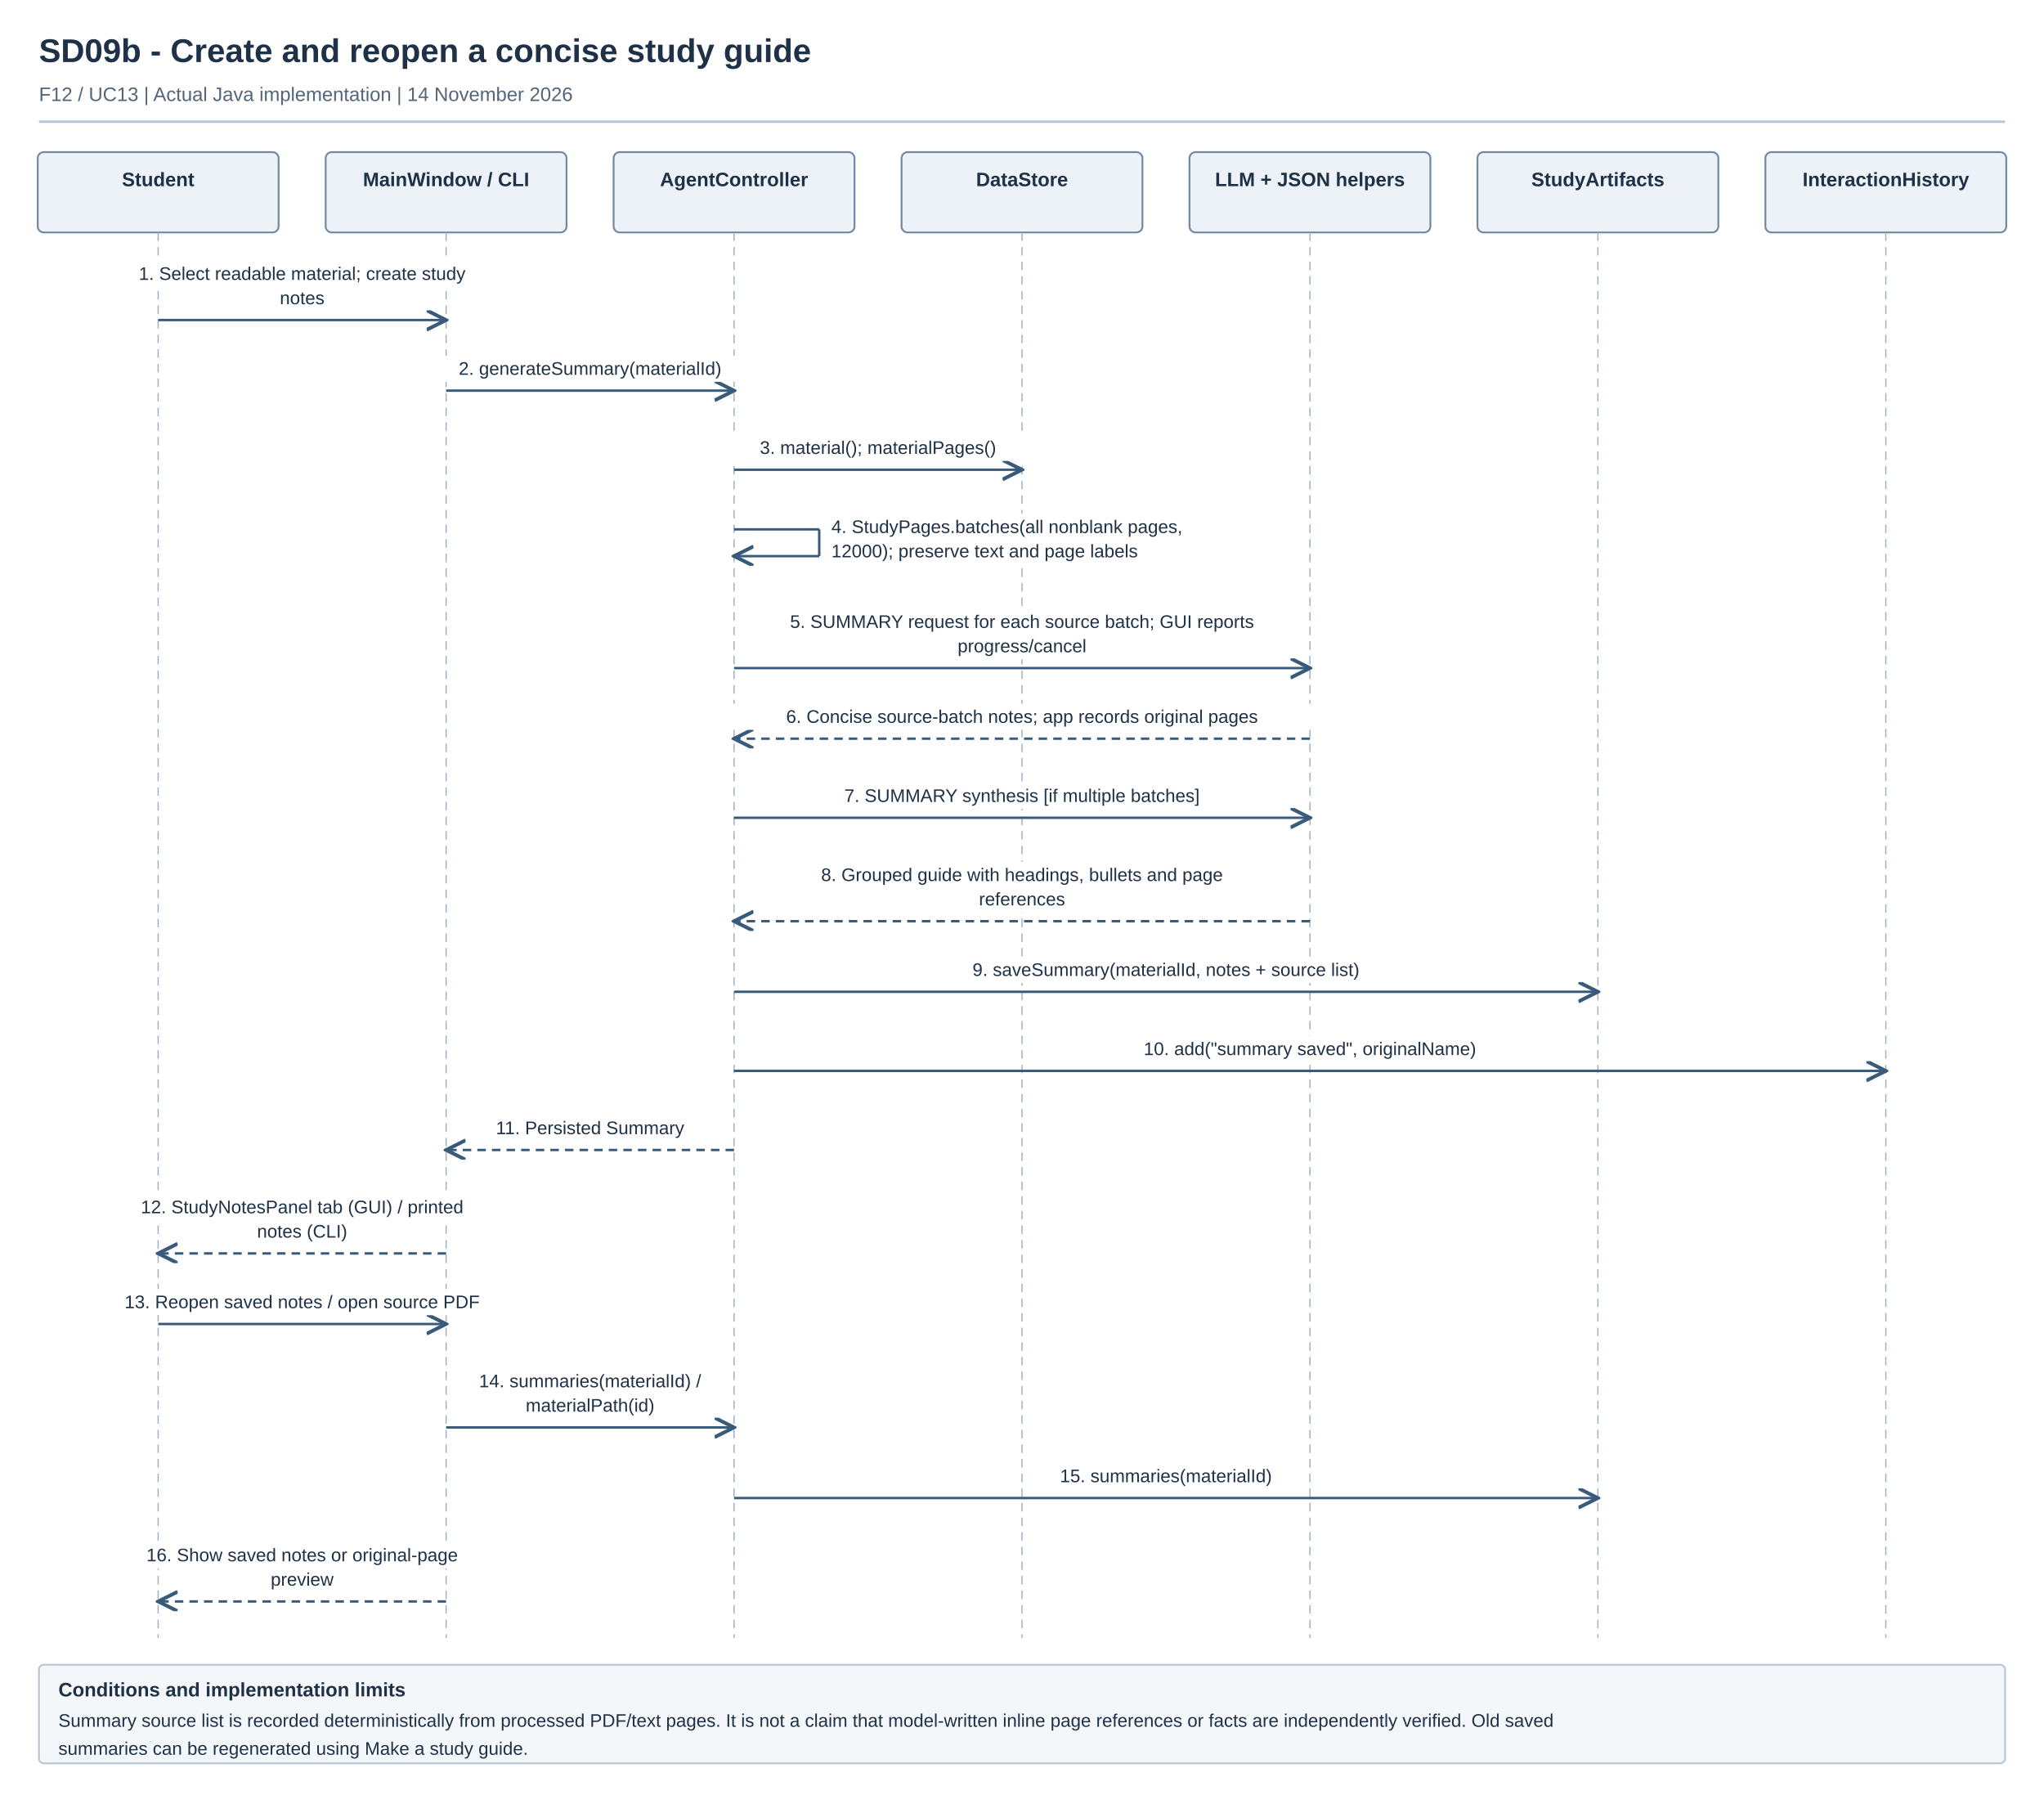
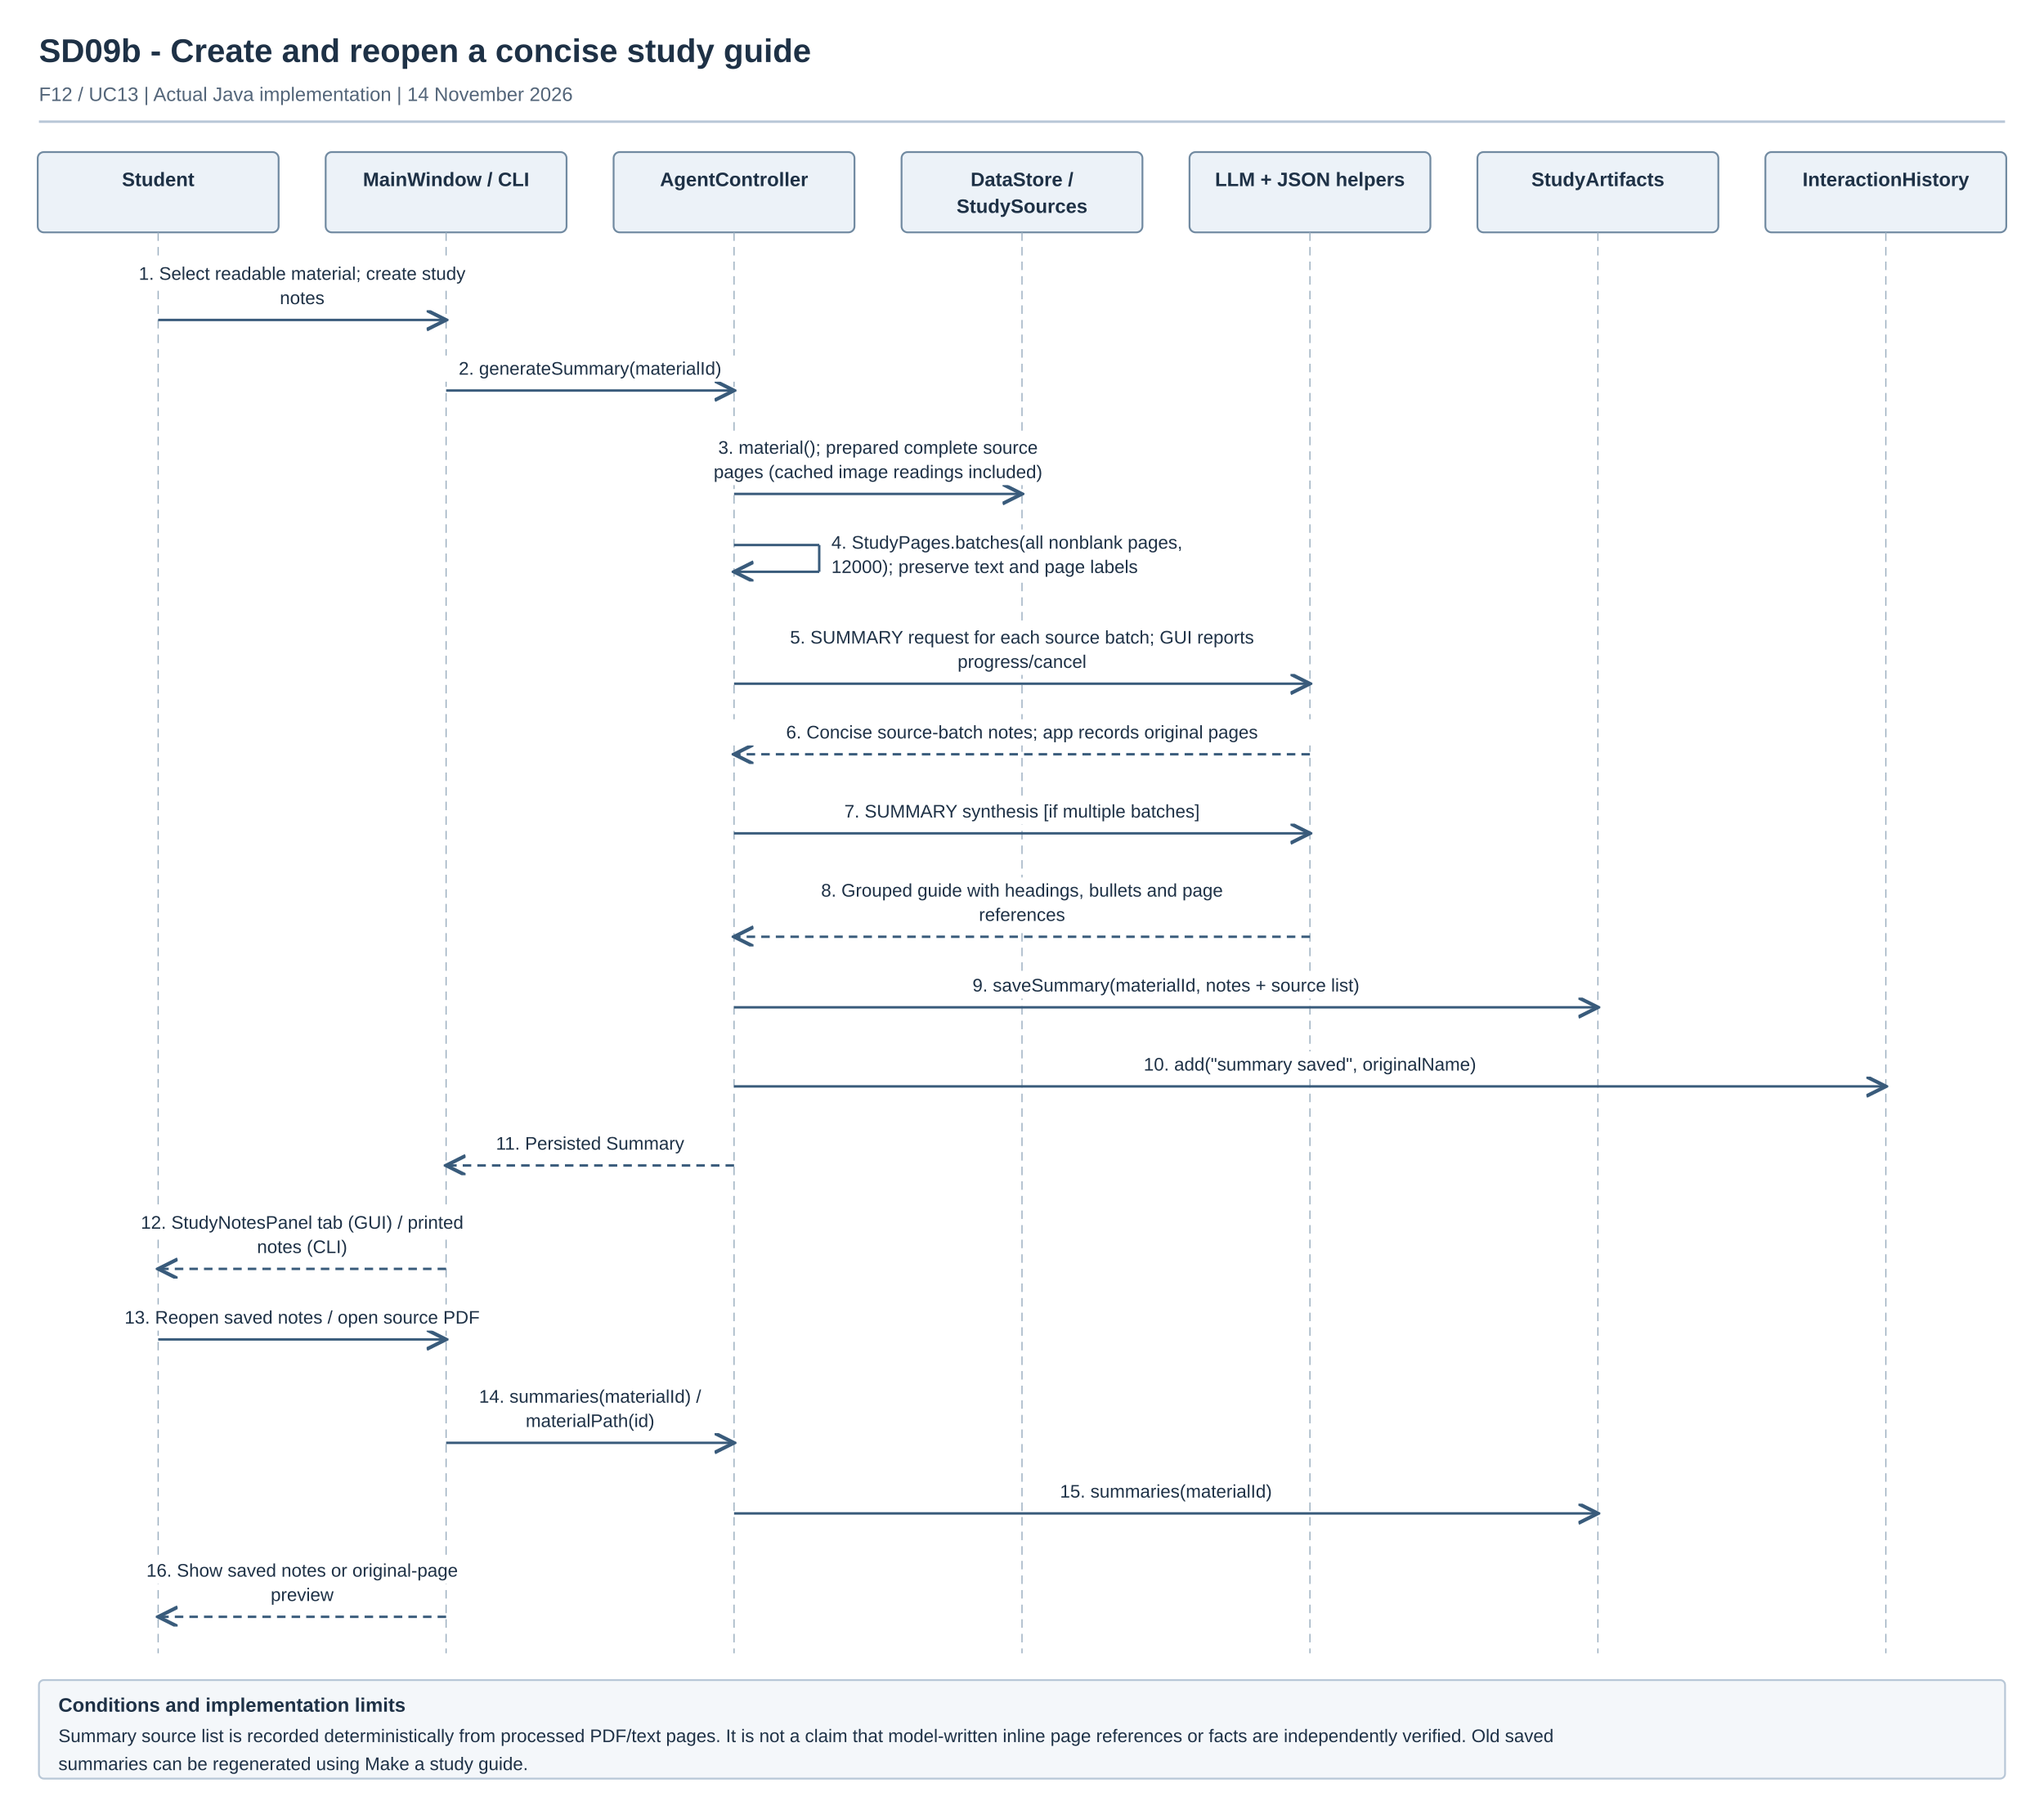
- <svg xmlns="http://www.w3.org/2000/svg" width="1680" height="1482" viewBox="0 0 1680 1482">
+ <svg xmlns="http://www.w3.org/2000/svg" width="1680" height="1495" viewBox="0 0 1680 1495">
  <defs>
    <marker id="arrow" markerWidth="9" markerHeight="9" refX="8" refY="4" orient="auto">
      <path d="M0,0 L8,4 L0,8" fill="none" stroke="#395b7b" stroke-width="1.5" />
    </marker>
  </defs>
-   <rect x="0" y="0" width="1680" height="1482" rx="0" fill="#ffffff" stroke="#ffffff" stroke-width="1.5" />
+   <rect x="0" y="0" width="1680" height="1495" rx="0" fill="#ffffff" stroke="#ffffff" stroke-width="1.5" />
  <text x="32" y="51" text-anchor="start" font-family="Segoe UI,Arial,sans-serif" font-size="27" font-weight="700" fill="#1e3146">SD09b - Create and reopen a concise study guide</text>
  <text x="32" y="83" text-anchor="start" font-family="Segoe UI,Arial,sans-serif" font-size="16" font-weight="400" fill="#536579">F12 / UC13 | Actual Java implementation | 14 November 2026</text>
  <line x1="32" y1="100" x2="1648" y2="100" stroke="#b8c7d7" stroke-width="2" />
  <rect x="31.0" y="125" width="198" height="66" rx="5" fill="#ecf2f8" stroke="#718aa1" stroke-width="1.5" />
  <text x="130.0" y="153" text-anchor="middle" font-family="Segoe UI,Arial,sans-serif" font-size="16" font-weight="700" fill="#1e3146">Student</text>
-   <line x1="130.0" y1="191" x2="130.0" y2="1346" stroke="#9db0c1" stroke-width="1" stroke-dasharray="7 5" />
+   <line x1="130.0" y1="191" x2="130.0" y2="1359" stroke="#9db0c1" stroke-width="1" stroke-dasharray="7 5" />
  <rect x="267.667" y="125" width="198" height="66" rx="5" fill="#ecf2f8" stroke="#718aa1" stroke-width="1.5" />
  <text x="366.667" y="153" text-anchor="middle" font-family="Segoe UI,Arial,sans-serif" font-size="16" font-weight="700" fill="#1e3146">MainWindow / CLI</text>
-   <line x1="366.667" y1="191" x2="366.667" y2="1346" stroke="#9db0c1" stroke-width="1" stroke-dasharray="7 5" />
+   <line x1="366.667" y1="191" x2="366.667" y2="1359" stroke="#9db0c1" stroke-width="1" stroke-dasharray="7 5" />
  <rect x="504.333" y="125" width="198" height="66" rx="5" fill="#ecf2f8" stroke="#718aa1" stroke-width="1.5" />
  <text x="603.333" y="153" text-anchor="middle" font-family="Segoe UI,Arial,sans-serif" font-size="16" font-weight="700" fill="#1e3146">AgentController</text>
-   <line x1="603.333" y1="191" x2="603.333" y2="1346" stroke="#9db0c1" stroke-width="1" stroke-dasharray="7 5" />
+   <line x1="603.333" y1="191" x2="603.333" y2="1359" stroke="#9db0c1" stroke-width="1" stroke-dasharray="7 5" />
  <rect x="741.0" y="125" width="198" height="66" rx="5" fill="#ecf2f8" stroke="#718aa1" stroke-width="1.5" />
-   <text x="840.0" y="153" text-anchor="middle" font-family="Segoe UI,Arial,sans-serif" font-size="16" font-weight="700" fill="#1e3146">DataStore</text>
-   <line x1="840.0" y1="191" x2="840.0" y2="1346" stroke="#9db0c1" stroke-width="1" stroke-dasharray="7 5" />
+   <text x="840.0" y="153" text-anchor="middle" font-family="Segoe UI,Arial,sans-serif" font-size="16" font-weight="700" fill="#1e3146">DataStore /</text>
+   <text x="840.0" y="175" text-anchor="middle" font-family="Segoe UI,Arial,sans-serif" font-size="16" font-weight="700" fill="#1e3146">StudySources</text>
+   <line x1="840.0" y1="191" x2="840.0" y2="1359" stroke="#9db0c1" stroke-width="1" stroke-dasharray="7 5" />
  <rect x="977.667" y="125" width="198" height="66" rx="5" fill="#ecf2f8" stroke="#718aa1" stroke-width="1.5" />
  <text x="1076.667" y="153" text-anchor="middle" font-family="Segoe UI,Arial,sans-serif" font-size="16" font-weight="700" fill="#1e3146">LLM + JSON helpers</text>
-   <line x1="1076.667" y1="191" x2="1076.667" y2="1346" stroke="#9db0c1" stroke-width="1" stroke-dasharray="7 5" />
+   <line x1="1076.667" y1="191" x2="1076.667" y2="1359" stroke="#9db0c1" stroke-width="1" stroke-dasharray="7 5" />
  <rect x="1214.333" y="125" width="198" height="66" rx="5" fill="#ecf2f8" stroke="#718aa1" stroke-width="1.5" />
  <text x="1313.333" y="153" text-anchor="middle" font-family="Segoe UI,Arial,sans-serif" font-size="16" font-weight="700" fill="#1e3146">StudyArtifacts</text>
-   <line x1="1313.333" y1="191" x2="1313.333" y2="1346" stroke="#9db0c1" stroke-width="1" stroke-dasharray="7 5" />
+   <line x1="1313.333" y1="191" x2="1313.333" y2="1359" stroke="#9db0c1" stroke-width="1" stroke-dasharray="7 5" />
  <rect x="1451.0" y="125" width="198" height="66" rx="5" fill="#ecf2f8" stroke="#718aa1" stroke-width="1.5" />
  <text x="1550.0" y="153" text-anchor="middle" font-family="Segoe UI,Arial,sans-serif" font-size="16" font-weight="700" fill="#1e3146">InteractionHistory</text>
-   <line x1="1550.0" y1="191" x2="1550.0" y2="1346" stroke="#9db0c1" stroke-width="1" stroke-dasharray="7 5" />
+   <line x1="1550.0" y1="191" x2="1550.0" y2="1359" stroke="#9db0c1" stroke-width="1" stroke-dasharray="7 5" />
  <line x1="130.0" y1="263" x2="366.667" y2="263" stroke="#395b7b" stroke-width="2" marker-end="url(#arrow)" />
  <rect x="77.233" y="215" width="342.2" height="20" rx="0" fill="#ffffff" stroke="#ffffff" stroke-width="1.5" />
  <text x="248.333" y="230" text-anchor="middle" font-family="Segoe UI,Arial,sans-serif" font-size="15" font-weight="400" fill="#1e3146">1. Select readable material; create study</text>
  <rect x="224.833" y="235" width="47.0" height="20" rx="0" fill="#ffffff" stroke="#ffffff" stroke-width="1.5" />
  <text x="248.333" y="250" text-anchor="middle" font-family="Segoe UI,Arial,sans-serif" font-size="15" font-weight="400" fill="#1e3146">notes</text>
  <line x1="366.667" y1="321" x2="603.333" y2="321" stroke="#395b7b" stroke-width="2" marker-end="url(#arrow)" />
  <rect x="359" y="293" width="252" height="20" rx="0" fill="#ffffff" stroke="#ffffff" stroke-width="1.5" />
  <text x="485" y="308" text-anchor="middle" font-family="Segoe UI,Arial,sans-serif" font-size="15" font-weight="400" fill="#1e3146">2. generateSummary(materialId)</text>
-   <line x1="603.333" y1="386" x2="840.0" y2="386" stroke="#395b7b" stroke-width="2" marker-end="url(#arrow)" />
-   <rect x="595.667" y="358" width="252" height="20" rx="0" fill="#ffffff" stroke="#ffffff" stroke-width="1.5" />
-   <text x="721.667" y="373" text-anchor="middle" font-family="Segoe UI,Arial,sans-serif" font-size="15" font-weight="400" fill="#1e3146">3. material(); materialPages()</text>
-   <line x1="603.333" y1="435" x2="673.333" y2="435" stroke="#395b7b" stroke-width="2" />
-   <line x1="673.333" y1="435" x2="673.333" y2="457" stroke="#395b7b" stroke-width="2" />
-   <line x1="673.333" y1="457" x2="603.333" y2="457" stroke="#395b7b" stroke-width="2" marker-end="url(#arrow)" />
-   <rect x="680.333" y="423" width="342.2" height="20" rx="0" fill="#ffffff" stroke="#ffffff" stroke-width="1.5" />
-   <text x="683.333" y="438" text-anchor="start" font-family="Segoe UI,Arial,sans-serif" font-size="15" font-weight="400" fill="#1e3146">4. StudyPages.batches(all nonblank pages,</text>
-   <rect x="680.333" y="443" width="309.4" height="20" rx="0" fill="#ffffff" stroke="#ffffff" stroke-width="1.5" />
-   <text x="683.333" y="458" text-anchor="start" font-family="Segoe UI,Arial,sans-serif" font-size="15" font-weight="400" fill="#1e3146">12000); preserve text and page labels</text>
-   <line x1="603.333" y1="549" x2="1076.667" y2="549" stroke="#395b7b" stroke-width="2" marker-end="url(#arrow)" />
-   <rect x="619.7" y="501" width="440.6" height="20" rx="0" fill="#ffffff" stroke="#ffffff" stroke-width="1.5" />
-   <text x="840" y="516" text-anchor="middle" font-family="Segoe UI,Arial,sans-serif" font-size="15" font-weight="400" fill="#1e3146">5. SUMMARY request for each source batch; GUI reports</text>
-   <rect x="775.5" y="521" width="129.0" height="20" rx="0" fill="#ffffff" stroke="#ffffff" stroke-width="1.5" />
-   <text x="840" y="536" text-anchor="middle" font-family="Segoe UI,Arial,sans-serif" font-size="15" font-weight="400" fill="#1e3146">progress/cancel</text>
-   <line x1="1076.667" y1="607" x2="603.333" y2="607" stroke="#395b7b" stroke-width="2" stroke-dasharray="7 5" marker-end="url(#arrow)" />
-   <rect x="603.3" y="579" width="473.4" height="20" rx="0" fill="#ffffff" stroke="#ffffff" stroke-width="1.5" />
-   <text x="840" y="594" text-anchor="middle" font-family="Segoe UI,Arial,sans-serif" font-size="15" font-weight="400" fill="#1e3146">6. Concise source-batch notes; app records original pages</text>
-   <line x1="603.333" y1="672" x2="1076.667" y2="672" stroke="#395b7b" stroke-width="2" marker-end="url(#arrow)" />
-   <rect x="664.8" y="644" width="350.4" height="20" rx="0" fill="#ffffff" stroke="#ffffff" stroke-width="1.5" />
-   <text x="840" y="659" text-anchor="middle" font-family="Segoe UI,Arial,sans-serif" font-size="15" font-weight="400" fill="#1e3146">7. SUMMARY synthesis [if multiple batches]</text>
-   <line x1="1076.667" y1="757" x2="603.333" y2="757" stroke="#395b7b" stroke-width="2" stroke-dasharray="7 5" marker-end="url(#arrow)" />
-   <rect x="640.2" y="709" width="399.6" height="20" rx="0" fill="#ffffff" stroke="#ffffff" stroke-width="1.5" />
-   <text x="840" y="724" text-anchor="middle" font-family="Segoe UI,Arial,sans-serif" font-size="15" font-weight="400" fill="#1e3146">8. Grouped guide with headings, bullets and page</text>
-   <rect x="796" y="729" width="88.0" height="20" rx="0" fill="#ffffff" stroke="#ffffff" stroke-width="1.5" />
-   <text x="840" y="744" text-anchor="middle" font-family="Segoe UI,Arial,sans-serif" font-size="15" font-weight="400" fill="#1e3146">references</text>
-   <line x1="603.333" y1="815" x2="1313.333" y2="815" stroke="#395b7b" stroke-width="2" marker-end="url(#arrow)" />
-   <rect x="762.633" y="787" width="391.4" height="20" rx="0" fill="#ffffff" stroke="#ffffff" stroke-width="1.5" />
-   <text x="958.333" y="802" text-anchor="middle" font-family="Segoe UI,Arial,sans-serif" font-size="15" font-weight="400" fill="#1e3146">9. saveSummary(materialId, notes + source list)</text>
-   <line x1="603.333" y1="880" x2="1550.0" y2="880" stroke="#395b7b" stroke-width="2" marker-end="url(#arrow)" />
-   <rect x="917.867" y="852" width="317.6" height="20" rx="0" fill="#ffffff" stroke="#ffffff" stroke-width="1.5" />
-   <text x="1076.667" y="867" text-anchor="middle" font-family="Segoe UI,Arial,sans-serif" font-size="15" font-weight="400" fill="#1e3146">10. add("summary saved", originalName)</text>
-   <line x1="603.333" y1="945" x2="366.667" y2="945" stroke="#395b7b" stroke-width="2" stroke-dasharray="7 5" marker-end="url(#arrow)" />
-   <rect x="395.9" y="917" width="178.2" height="20" rx="0" fill="#ffffff" stroke="#ffffff" stroke-width="1.5" />
-   <text x="485" y="932" text-anchor="middle" font-family="Segoe UI,Arial,sans-serif" font-size="15" font-weight="400" fill="#1e3146">11. Persisted Summary</text>
-   <line x1="366.667" y1="1030" x2="130.0" y2="1030" stroke="#395b7b" stroke-width="2" stroke-dasharray="7 5" marker-end="url(#arrow)" />
-   <rect x="85.433" y="982" width="325.8" height="20" rx="0" fill="#ffffff" stroke="#ffffff" stroke-width="1.5" />
-   <text x="248.333" y="997" text-anchor="middle" font-family="Segoe UI,Arial,sans-serif" font-size="15" font-weight="400" fill="#1e3146">12. StudyNotesPanel tab (GUI) / printed</text>
-   <rect x="200.233" y="1002" width="96.2" height="20" rx="0" fill="#ffffff" stroke="#ffffff" stroke-width="1.5" />
-   <text x="248.333" y="1017" text-anchor="middle" font-family="Segoe UI,Arial,sans-serif" font-size="15" font-weight="400" fill="#1e3146">notes (CLI)</text>
-   <line x1="130.0" y1="1088" x2="366.667" y2="1088" stroke="#395b7b" stroke-width="2" marker-end="url(#arrow)" />
-   <rect x="81.333" y="1060" width="334.0" height="20" rx="0" fill="#ffffff" stroke="#ffffff" stroke-width="1.5" />
-   <text x="248.333" y="1075" text-anchor="middle" font-family="Segoe UI,Arial,sans-serif" font-size="15" font-weight="400" fill="#1e3146">13. Reopen saved notes / open source PDF</text>
-   <line x1="366.667" y1="1173" x2="603.333" y2="1173" stroke="#395b7b" stroke-width="2" marker-end="url(#arrow)" />
-   <rect x="371.3" y="1125" width="227.4" height="20" rx="0" fill="#ffffff" stroke="#ffffff" stroke-width="1.5" />
-   <text x="485" y="1140" text-anchor="middle" font-family="Segoe UI,Arial,sans-serif" font-size="15" font-weight="400" fill="#1e3146">14. summaries(materialId) /</text>
-   <rect x="416.4" y="1145" width="137.2" height="20" rx="0" fill="#ffffff" stroke="#ffffff" stroke-width="1.5" />
-   <text x="485" y="1160" text-anchor="middle" font-family="Segoe UI,Arial,sans-serif" font-size="15" font-weight="400" fill="#1e3146">materialPath(id)</text>
-   <line x1="603.333" y1="1231" x2="1313.333" y2="1231" stroke="#395b7b" stroke-width="2" marker-end="url(#arrow)" />
-   <rect x="852.833" y="1203" width="211" height="20" rx="0" fill="#ffffff" stroke="#ffffff" stroke-width="1.5" />
-   <text x="958.333" y="1218" text-anchor="middle" font-family="Segoe UI,Arial,sans-serif" font-size="15" font-weight="400" fill="#1e3146">15. summaries(materialId)</text>
-   <line x1="366.667" y1="1316" x2="130.0" y2="1316" stroke="#395b7b" stroke-width="2" stroke-dasharray="7 5" marker-end="url(#arrow)" />
-   <rect x="93.633" y="1268" width="309.4" height="20" rx="0" fill="#ffffff" stroke="#ffffff" stroke-width="1.5" />
-   <text x="248.333" y="1283" text-anchor="middle" font-family="Segoe UI,Arial,sans-serif" font-size="15" font-weight="400" fill="#1e3146">16. Show saved notes or original-page</text>
-   <rect x="216.633" y="1288" width="63.4" height="20" rx="0" fill="#ffffff" stroke="#ffffff" stroke-width="1.5" />
-   <text x="248.333" y="1303" text-anchor="middle" font-family="Segoe UI,Arial,sans-serif" font-size="15" font-weight="400" fill="#1e3146">preview</text>
-   <rect x="32" y="1368" width="1616" height="81" rx="4" fill="#f4f7fa" stroke="#b8c7d7" stroke-width="1.5" />
-   <text x="48" y="1394" text-anchor="start" font-family="Segoe UI,Arial,sans-serif" font-size="16" font-weight="700" fill="#1e3146">Conditions and implementation limits</text>
-   <text x="48" y="1419" text-anchor="start" font-family="Segoe UI,Arial,sans-serif" font-size="15" font-weight="400" fill="#1e3146">Summary source list is recorded deterministically from processed PDF/text pages. It is not a claim that model-written inline page references or facts are independently verified. Old saved</text>
-   <text x="48" y="1442" text-anchor="start" font-family="Segoe UI,Arial,sans-serif" font-size="15" font-weight="400" fill="#1e3146">summaries can be regenerated using Make a study guide.</text>
+   <line x1="603.333" y1="406" x2="840.0" y2="406" stroke="#395b7b" stroke-width="2" marker-end="url(#arrow)" />
+   <rect x="558.767" y="358" width="325.8" height="20" rx="0" fill="#ffffff" stroke="#ffffff" stroke-width="1.5" />
+   <text x="721.667" y="373" text-anchor="middle" font-family="Segoe UI,Arial,sans-serif" font-size="15" font-weight="400" fill="#1e3146">3. material(); prepared complete source</text>
+   <rect x="562.867" y="378" width="317.6" height="20" rx="0" fill="#ffffff" stroke="#ffffff" stroke-width="1.5" />
+   <text x="721.667" y="393" text-anchor="middle" font-family="Segoe UI,Arial,sans-serif" font-size="15" font-weight="400" fill="#1e3146">pages (cached image readings included)</text>
+   <line x1="603.333" y1="448" x2="673.333" y2="448" stroke="#395b7b" stroke-width="2" />
+   <line x1="673.333" y1="448" x2="673.333" y2="470" stroke="#395b7b" stroke-width="2" />
+   <line x1="673.333" y1="470" x2="603.333" y2="470" stroke="#395b7b" stroke-width="2" marker-end="url(#arrow)" />
+   <rect x="680.333" y="436" width="342.2" height="20" rx="0" fill="#ffffff" stroke="#ffffff" stroke-width="1.5" />
+   <text x="683.333" y="451" text-anchor="start" font-family="Segoe UI,Arial,sans-serif" font-size="15" font-weight="400" fill="#1e3146">4. StudyPages.batches(all nonblank pages,</text>
+   <rect x="680.333" y="456" width="309.4" height="20" rx="0" fill="#ffffff" stroke="#ffffff" stroke-width="1.5" />
+   <text x="683.333" y="471" text-anchor="start" font-family="Segoe UI,Arial,sans-serif" font-size="15" font-weight="400" fill="#1e3146">12000); preserve text and page labels</text>
+   <line x1="603.333" y1="562" x2="1076.667" y2="562" stroke="#395b7b" stroke-width="2" marker-end="url(#arrow)" />
+   <rect x="619.7" y="514" width="440.6" height="20" rx="0" fill="#ffffff" stroke="#ffffff" stroke-width="1.5" />
+   <text x="840" y="529" text-anchor="middle" font-family="Segoe UI,Arial,sans-serif" font-size="15" font-weight="400" fill="#1e3146">5. SUMMARY request for each source batch; GUI reports</text>
+   <rect x="775.5" y="534" width="129.0" height="20" rx="0" fill="#ffffff" stroke="#ffffff" stroke-width="1.5" />
+   <text x="840" y="549" text-anchor="middle" font-family="Segoe UI,Arial,sans-serif" font-size="15" font-weight="400" fill="#1e3146">progress/cancel</text>
+   <line x1="1076.667" y1="620" x2="603.333" y2="620" stroke="#395b7b" stroke-width="2" stroke-dasharray="7 5" marker-end="url(#arrow)" />
+   <rect x="603.3" y="592" width="473.4" height="20" rx="0" fill="#ffffff" stroke="#ffffff" stroke-width="1.5" />
+   <text x="840" y="607" text-anchor="middle" font-family="Segoe UI,Arial,sans-serif" font-size="15" font-weight="400" fill="#1e3146">6. Concise source-batch notes; app records original pages</text>
+   <line x1="603.333" y1="685" x2="1076.667" y2="685" stroke="#395b7b" stroke-width="2" marker-end="url(#arrow)" />
+   <rect x="664.8" y="657" width="350.4" height="20" rx="0" fill="#ffffff" stroke="#ffffff" stroke-width="1.5" />
+   <text x="840" y="672" text-anchor="middle" font-family="Segoe UI,Arial,sans-serif" font-size="15" font-weight="400" fill="#1e3146">7. SUMMARY synthesis [if multiple batches]</text>
+   <line x1="1076.667" y1="770" x2="603.333" y2="770" stroke="#395b7b" stroke-width="2" stroke-dasharray="7 5" marker-end="url(#arrow)" />
+   <rect x="640.2" y="722" width="399.6" height="20" rx="0" fill="#ffffff" stroke="#ffffff" stroke-width="1.5" />
+   <text x="840" y="737" text-anchor="middle" font-family="Segoe UI,Arial,sans-serif" font-size="15" font-weight="400" fill="#1e3146">8. Grouped guide with headings, bullets and page</text>
+   <rect x="796" y="742" width="88.0" height="20" rx="0" fill="#ffffff" stroke="#ffffff" stroke-width="1.5" />
+   <text x="840" y="757" text-anchor="middle" font-family="Segoe UI,Arial,sans-serif" font-size="15" font-weight="400" fill="#1e3146">references</text>
+   <line x1="603.333" y1="828" x2="1313.333" y2="828" stroke="#395b7b" stroke-width="2" marker-end="url(#arrow)" />
+   <rect x="762.633" y="800" width="391.4" height="20" rx="0" fill="#ffffff" stroke="#ffffff" stroke-width="1.5" />
+   <text x="958.333" y="815" text-anchor="middle" font-family="Segoe UI,Arial,sans-serif" font-size="15" font-weight="400" fill="#1e3146">9. saveSummary(materialId, notes + source list)</text>
+   <line x1="603.333" y1="893" x2="1550.0" y2="893" stroke="#395b7b" stroke-width="2" marker-end="url(#arrow)" />
+   <rect x="917.867" y="865" width="317.6" height="20" rx="0" fill="#ffffff" stroke="#ffffff" stroke-width="1.5" />
+   <text x="1076.667" y="880" text-anchor="middle" font-family="Segoe UI,Arial,sans-serif" font-size="15" font-weight="400" fill="#1e3146">10. add("summary saved", originalName)</text>
+   <line x1="603.333" y1="958" x2="366.667" y2="958" stroke="#395b7b" stroke-width="2" stroke-dasharray="7 5" marker-end="url(#arrow)" />
+   <rect x="395.9" y="930" width="178.2" height="20" rx="0" fill="#ffffff" stroke="#ffffff" stroke-width="1.5" />
+   <text x="485" y="945" text-anchor="middle" font-family="Segoe UI,Arial,sans-serif" font-size="15" font-weight="400" fill="#1e3146">11. Persisted Summary</text>
+   <line x1="366.667" y1="1043" x2="130.0" y2="1043" stroke="#395b7b" stroke-width="2" stroke-dasharray="7 5" marker-end="url(#arrow)" />
+   <rect x="85.433" y="995" width="325.8" height="20" rx="0" fill="#ffffff" stroke="#ffffff" stroke-width="1.5" />
+   <text x="248.333" y="1010" text-anchor="middle" font-family="Segoe UI,Arial,sans-serif" font-size="15" font-weight="400" fill="#1e3146">12. StudyNotesPanel tab (GUI) / printed</text>
+   <rect x="200.233" y="1015" width="96.2" height="20" rx="0" fill="#ffffff" stroke="#ffffff" stroke-width="1.5" />
+   <text x="248.333" y="1030" text-anchor="middle" font-family="Segoe UI,Arial,sans-serif" font-size="15" font-weight="400" fill="#1e3146">notes (CLI)</text>
+   <line x1="130.0" y1="1101" x2="366.667" y2="1101" stroke="#395b7b" stroke-width="2" marker-end="url(#arrow)" />
+   <rect x="81.333" y="1073" width="334.0" height="20" rx="0" fill="#ffffff" stroke="#ffffff" stroke-width="1.5" />
+   <text x="248.333" y="1088" text-anchor="middle" font-family="Segoe UI,Arial,sans-serif" font-size="15" font-weight="400" fill="#1e3146">13. Reopen saved notes / open source PDF</text>
+   <line x1="366.667" y1="1186" x2="603.333" y2="1186" stroke="#395b7b" stroke-width="2" marker-end="url(#arrow)" />
+   <rect x="371.3" y="1138" width="227.4" height="20" rx="0" fill="#ffffff" stroke="#ffffff" stroke-width="1.5" />
+   <text x="485" y="1153" text-anchor="middle" font-family="Segoe UI,Arial,sans-serif" font-size="15" font-weight="400" fill="#1e3146">14. summaries(materialId) /</text>
+   <rect x="416.4" y="1158" width="137.2" height="20" rx="0" fill="#ffffff" stroke="#ffffff" stroke-width="1.5" />
+   <text x="485" y="1173" text-anchor="middle" font-family="Segoe UI,Arial,sans-serif" font-size="15" font-weight="400" fill="#1e3146">materialPath(id)</text>
+   <line x1="603.333" y1="1244" x2="1313.333" y2="1244" stroke="#395b7b" stroke-width="2" marker-end="url(#arrow)" />
+   <rect x="852.833" y="1216" width="211" height="20" rx="0" fill="#ffffff" stroke="#ffffff" stroke-width="1.5" />
+   <text x="958.333" y="1231" text-anchor="middle" font-family="Segoe UI,Arial,sans-serif" font-size="15" font-weight="400" fill="#1e3146">15. summaries(materialId)</text>
+   <line x1="366.667" y1="1329" x2="130.0" y2="1329" stroke="#395b7b" stroke-width="2" stroke-dasharray="7 5" marker-end="url(#arrow)" />
+   <rect x="93.633" y="1281" width="309.4" height="20" rx="0" fill="#ffffff" stroke="#ffffff" stroke-width="1.5" />
+   <text x="248.333" y="1296" text-anchor="middle" font-family="Segoe UI,Arial,sans-serif" font-size="15" font-weight="400" fill="#1e3146">16. Show saved notes or original-page</text>
+   <rect x="216.633" y="1301" width="63.4" height="20" rx="0" fill="#ffffff" stroke="#ffffff" stroke-width="1.5" />
+   <text x="248.333" y="1316" text-anchor="middle" font-family="Segoe UI,Arial,sans-serif" font-size="15" font-weight="400" fill="#1e3146">preview</text>
+   <rect x="32" y="1381" width="1616" height="81" rx="4" fill="#f4f7fa" stroke="#b8c7d7" stroke-width="1.5" />
+   <text x="48" y="1407" text-anchor="start" font-family="Segoe UI,Arial,sans-serif" font-size="16" font-weight="700" fill="#1e3146">Conditions and implementation limits</text>
+   <text x="48" y="1432" text-anchor="start" font-family="Segoe UI,Arial,sans-serif" font-size="15" font-weight="400" fill="#1e3146">Summary source list is recorded deterministically from processed PDF/text pages. It is not a claim that model-written inline page references or facts are independently verified. Old saved</text>
+   <text x="48" y="1455" text-anchor="start" font-family="Segoe UI,Arial,sans-serif" font-size="15" font-weight="400" fill="#1e3146">summaries can be regenerated using Make a study guide.</text>
</svg>
